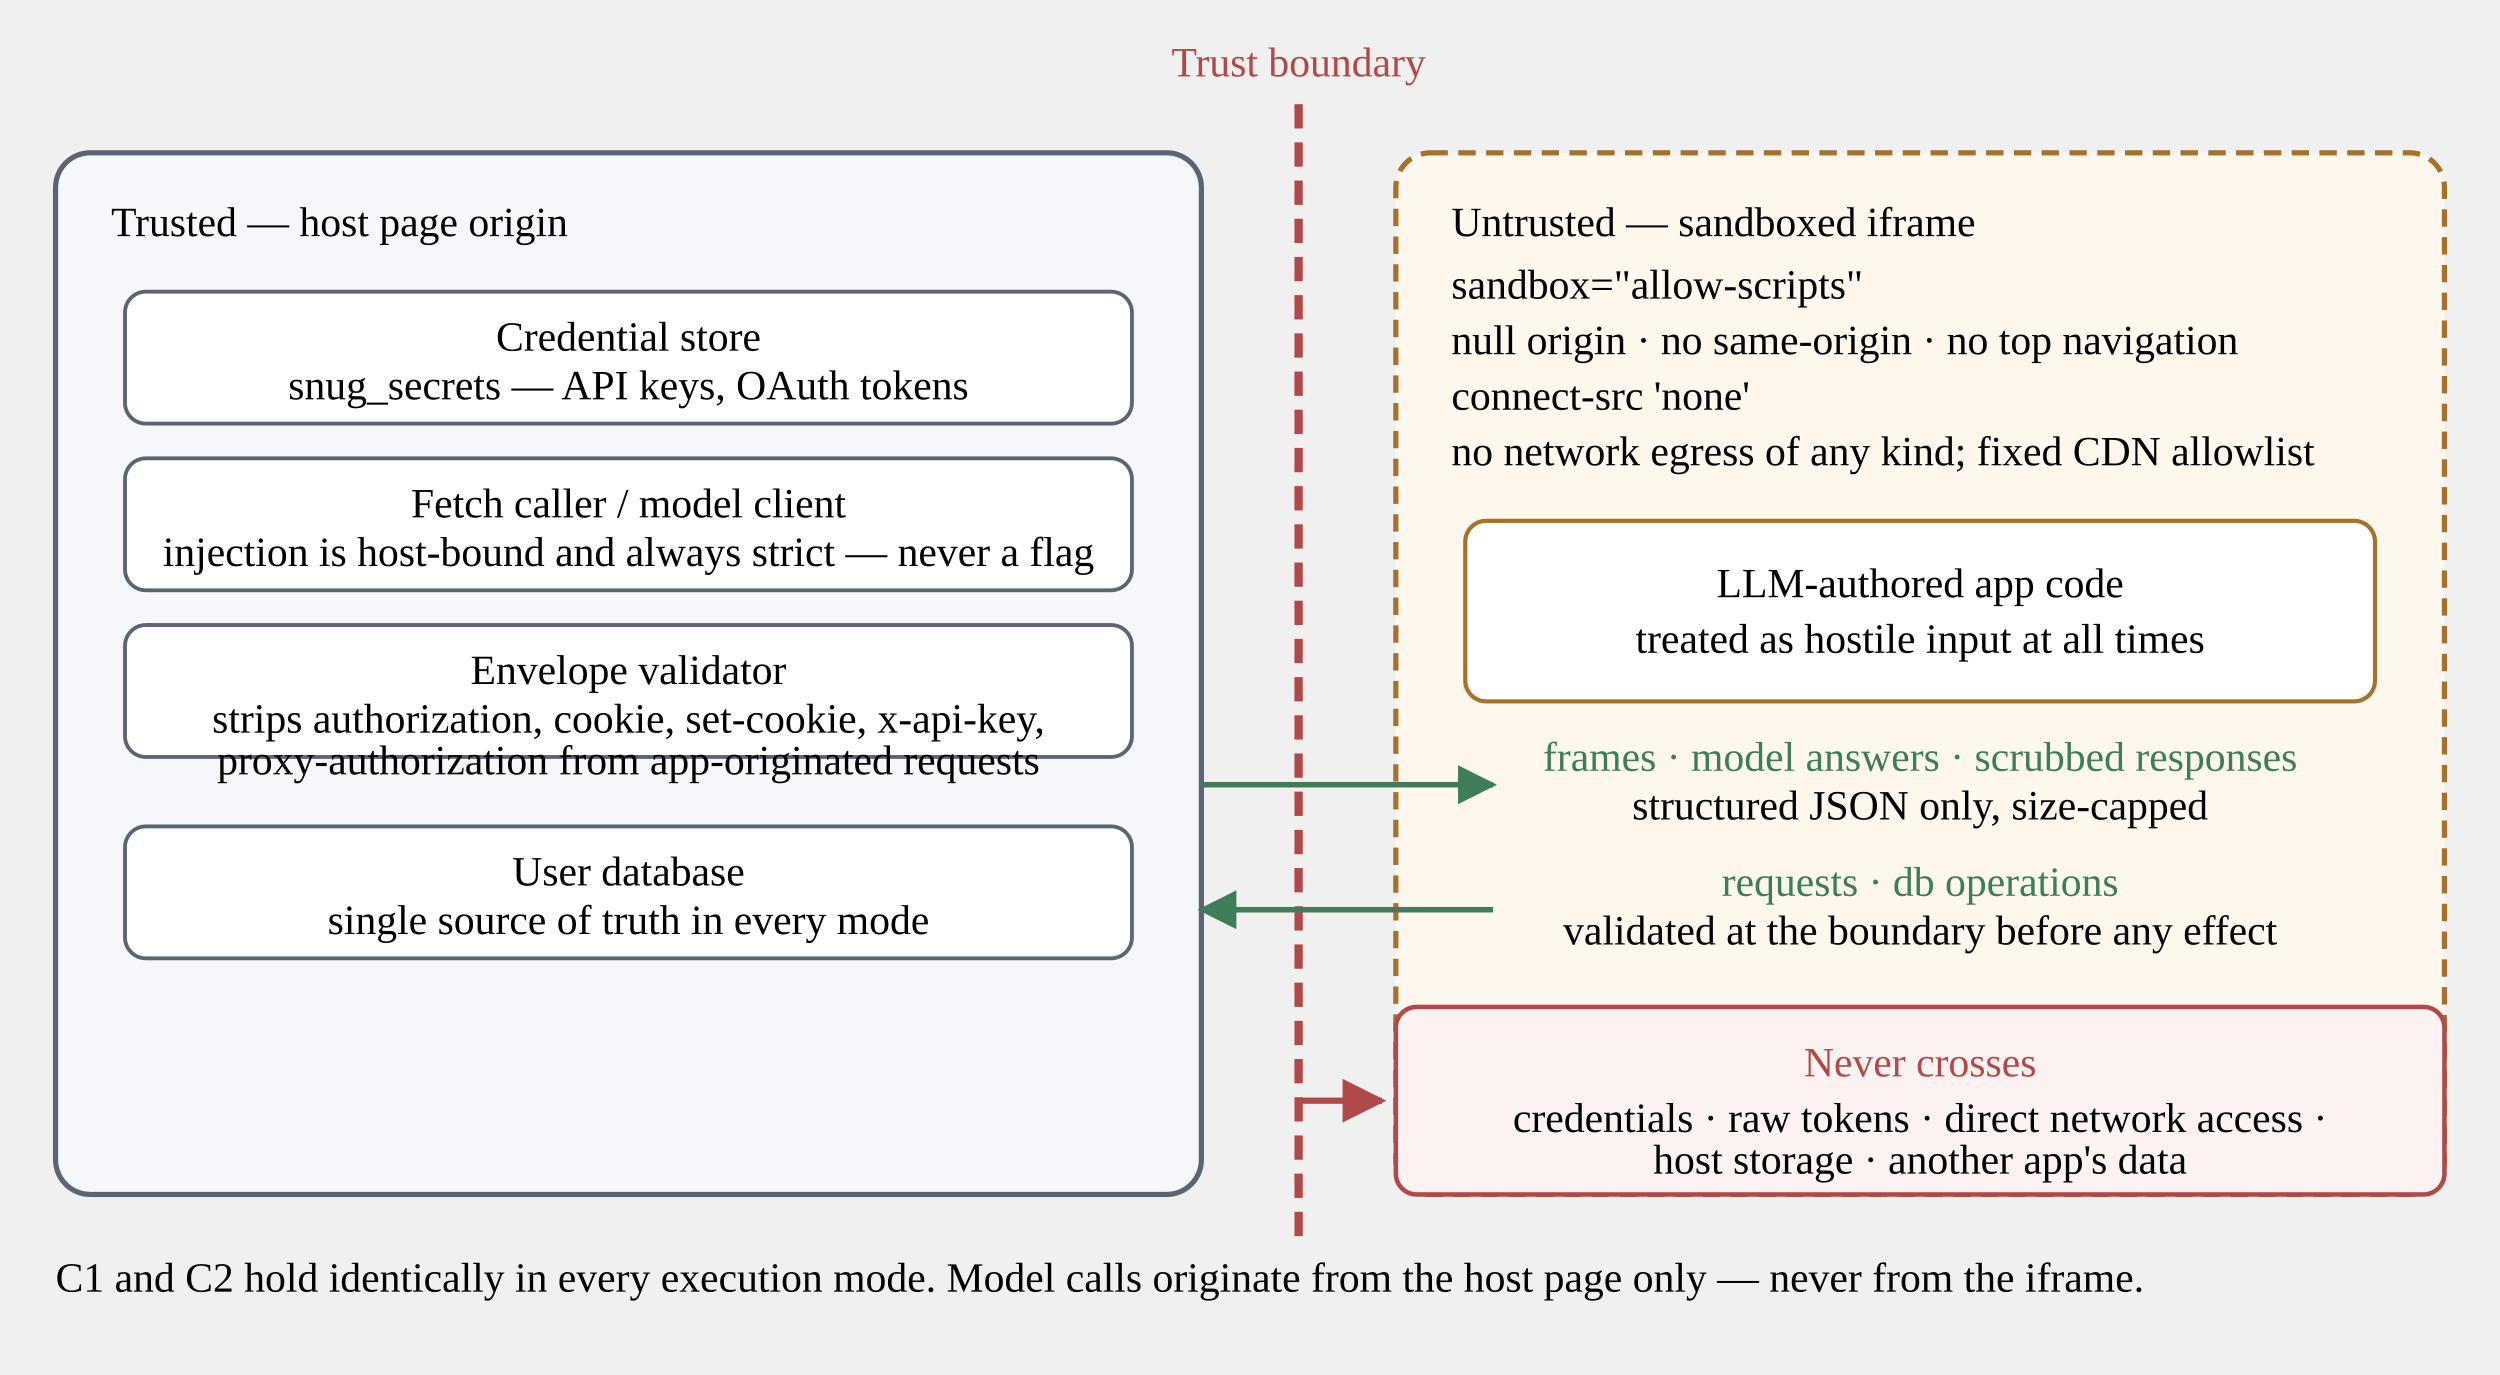
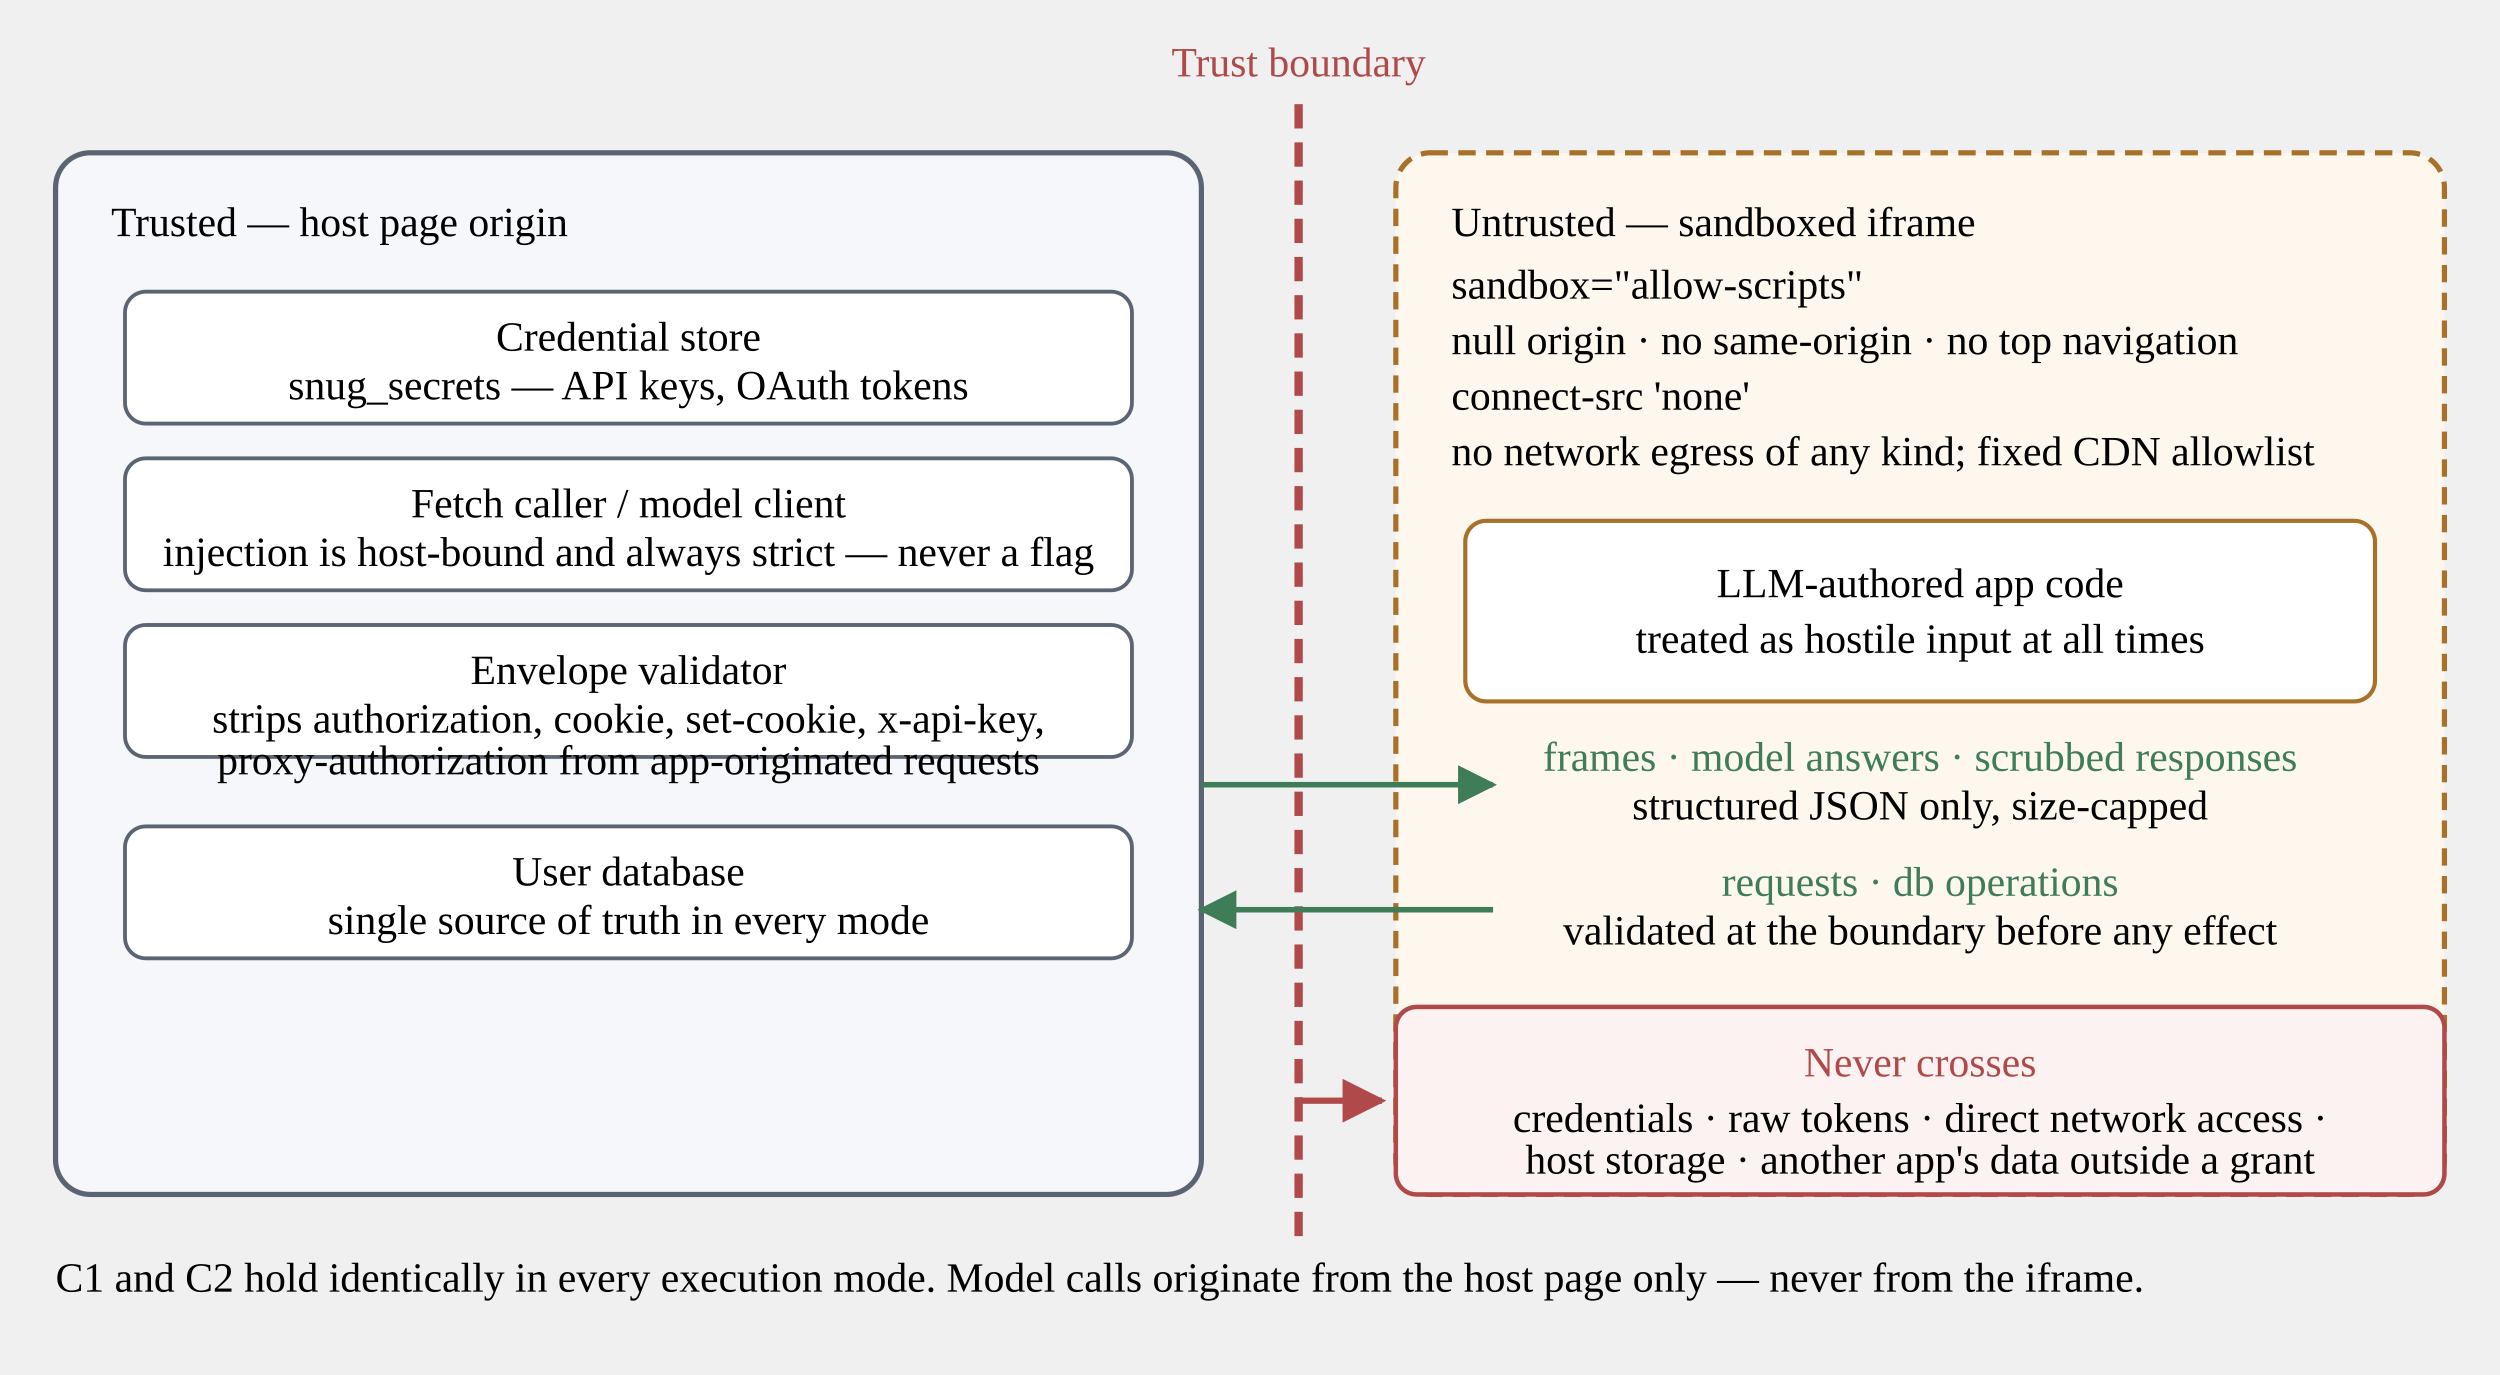
- <svg xmlns="http://www.w3.org/2000/svg" viewBox="0 0 720 396" role="img" aria-label="The trust boundary: what crosses into the sandboxed app and what never crosses">
+ <svg xmlns="http://www.w3.org/2000/svg" viewBox="0 0 720 396" role="img" aria-label="The trust boundary: what crosses into the sandboxed app and what never crosses without a grant">
  <defs>
    <marker id="f4-ok" viewBox="0 0 10 10" refX="9" refY="5" markerWidth="7" markerHeight="7" orient="auto-start-reverse">
      <path d="M0 0 L10 5 L0 10 z" fill="#3f7d58" />
    </marker>
    <marker id="f4-no" viewBox="0 0 10 10" refX="9" refY="5" markerWidth="7" markerHeight="7" orient="auto-start-reverse">
      <path d="M0 0 L10 5 L0 10 z" fill="#b04a4a" />
    </marker>
  </defs>
  <rect x="16" y="44" width="330" height="300" rx="10" fill="#f5f7fa" stroke="#5b6472" stroke-width="1.5" />
  <text x="32" y="68" class="f-title">Trusted — host page origin</text>
  <rect x="36" y="84" width="290" height="38" rx="6" fill="#fff" stroke="#5b6472" stroke-width="1.1" />
  <text x="181" y="101" text-anchor="middle" class="f-label">Credential store</text>
  <text x="181" y="115" text-anchor="middle" class="f-mono-sm">snug_secrets — API keys, OAuth tokens</text>
  <rect x="36" y="132" width="290" height="38" rx="6" fill="#fff" stroke="#5b6472" stroke-width="1.1" />
  <text x="181" y="149" text-anchor="middle" class="f-label">Fetch caller / model client</text>
  <text x="181" y="163" text-anchor="middle" class="f-tiny">injection is host-bound and always strict — never a flag</text>
  <rect x="36" y="180" width="290" height="38" rx="6" fill="#fff" stroke="#5b6472" stroke-width="1.1" />
  <text x="181" y="197" text-anchor="middle" class="f-label">Envelope validator</text>
  <text x="181" y="211" text-anchor="middle" class="f-tiny">strips authorization, cookie, set-cookie, x-api-key,</text>
  <text x="181" y="223" text-anchor="middle" class="f-tiny">proxy-authorization from app-originated requests</text>
  <rect x="36" y="238" width="290" height="38" rx="6" fill="#fff" stroke="#5b6472" stroke-width="1.1" />
  <text x="181" y="255" text-anchor="middle" class="f-label">User database</text>
  <text x="181" y="269" text-anchor="middle" class="f-tiny">single source of truth in every mode</text>
  <line x1="374" y1="30" x2="374" y2="358" stroke="#b04a4a" stroke-width="2.4" stroke-dasharray="7 4" />
  <text x="374" y="22" text-anchor="middle" class="f-title" fill="#b04a4a">Trust boundary</text>
  <rect x="402" y="44" width="302" height="300" rx="10" fill="#fdf7ee" stroke="#a8712a" stroke-width="1.5" stroke-dasharray="5 3" />
  <text x="418" y="68" class="f-title">Untrusted — sandboxed iframe</text>
  <text x="418" y="86" class="f-mono-sm">sandbox="allow-scripts"</text>
  <text x="418" y="102" class="f-tiny">null origin · no same-origin · no top navigation</text>
  <text x="418" y="118" class="f-mono-sm">connect-src 'none'</text>
  <text x="418" y="134" class="f-tiny">no network egress of any kind; fixed CDN allowlist</text>
  <rect x="422" y="150" width="262" height="52" rx="6" fill="#fff" stroke="#a8712a" stroke-width="1.2" />
  <text x="553" y="172" text-anchor="middle" class="f-label">LLM-authored app code</text>
  <text x="553" y="188" text-anchor="middle" class="f-tiny">treated as hostile input at all times</text>
  <path d="M346 226 L430 226" fill="none" stroke="#3f7d58" stroke-width="1.6" marker-end="url(#f4-ok)" />
  <text x="553" y="222" text-anchor="middle" class="f-edge" fill="#3f7d58">frames · model answers · scrubbed responses</text>
  <text x="553" y="236" text-anchor="middle" class="f-tiny">structured JSON only, size-capped</text>
  <path d="M430 262 L346 262" fill="none" stroke="#3f7d58" stroke-width="1.6" marker-end="url(#f4-ok)" />
  <text x="553" y="258" text-anchor="middle" class="f-edge" fill="#3f7d58">requests · db operations</text>
  <text x="553" y="272" text-anchor="middle" class="f-tiny">validated at the boundary before any effect</text>
  <rect x="402" y="290" width="302" height="54" rx="6" fill="#fdf2f2" stroke="#b04a4a" stroke-width="1.3" />
  <text x="553" y="310" text-anchor="middle" class="f-label" fill="#b04a4a">Never crosses</text>
  <text x="553" y="326" text-anchor="middle" class="f-tiny">credentials · raw tokens · direct network access ·</text>
-   <text x="553" y="338" text-anchor="middle" class="f-tiny">host storage · another app's data</text>
+   <text x="553" y="338" text-anchor="middle" class="f-tiny">host storage · another app's data outside a grant</text>
  <path d="M374 317 L398 317" fill="none" stroke="#b04a4a" stroke-width="1.8" marker-end="url(#f4-no)" />
  <text x="16" y="372" class="f-note">C1 and C2 hold identically in every execution mode. Model calls originate from the host page only — never from the iframe.</text>
</svg>
